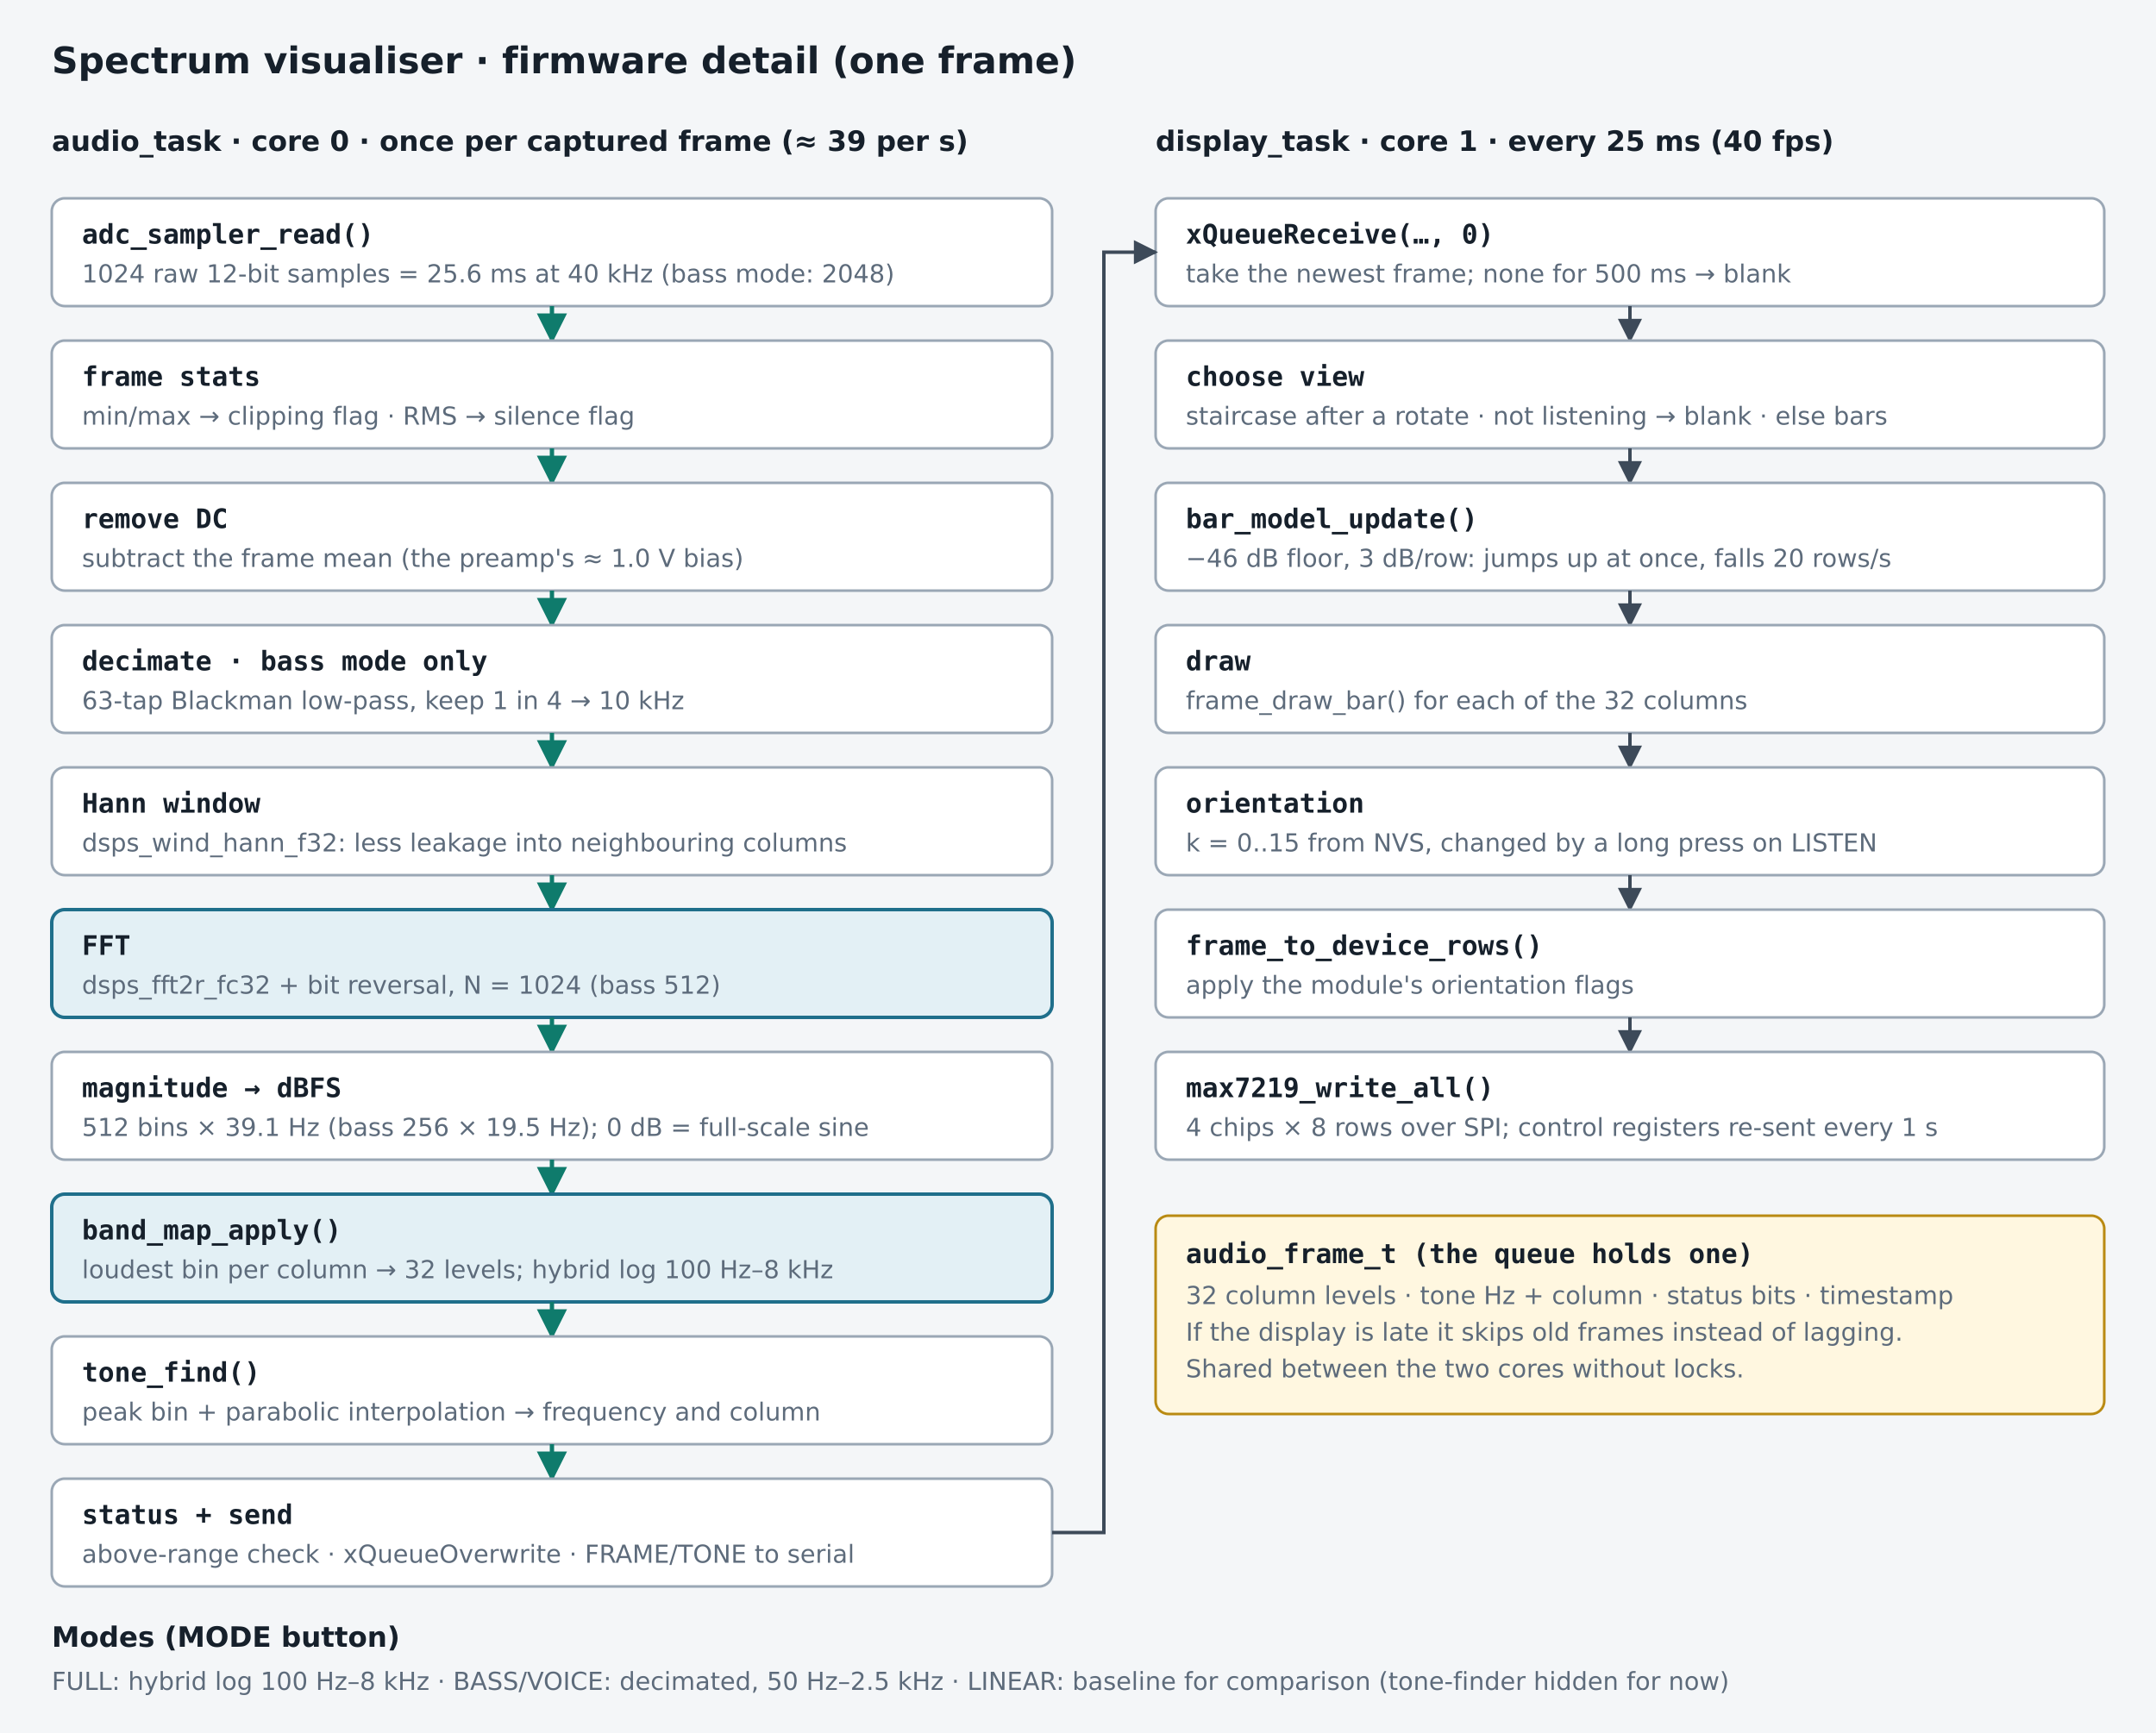
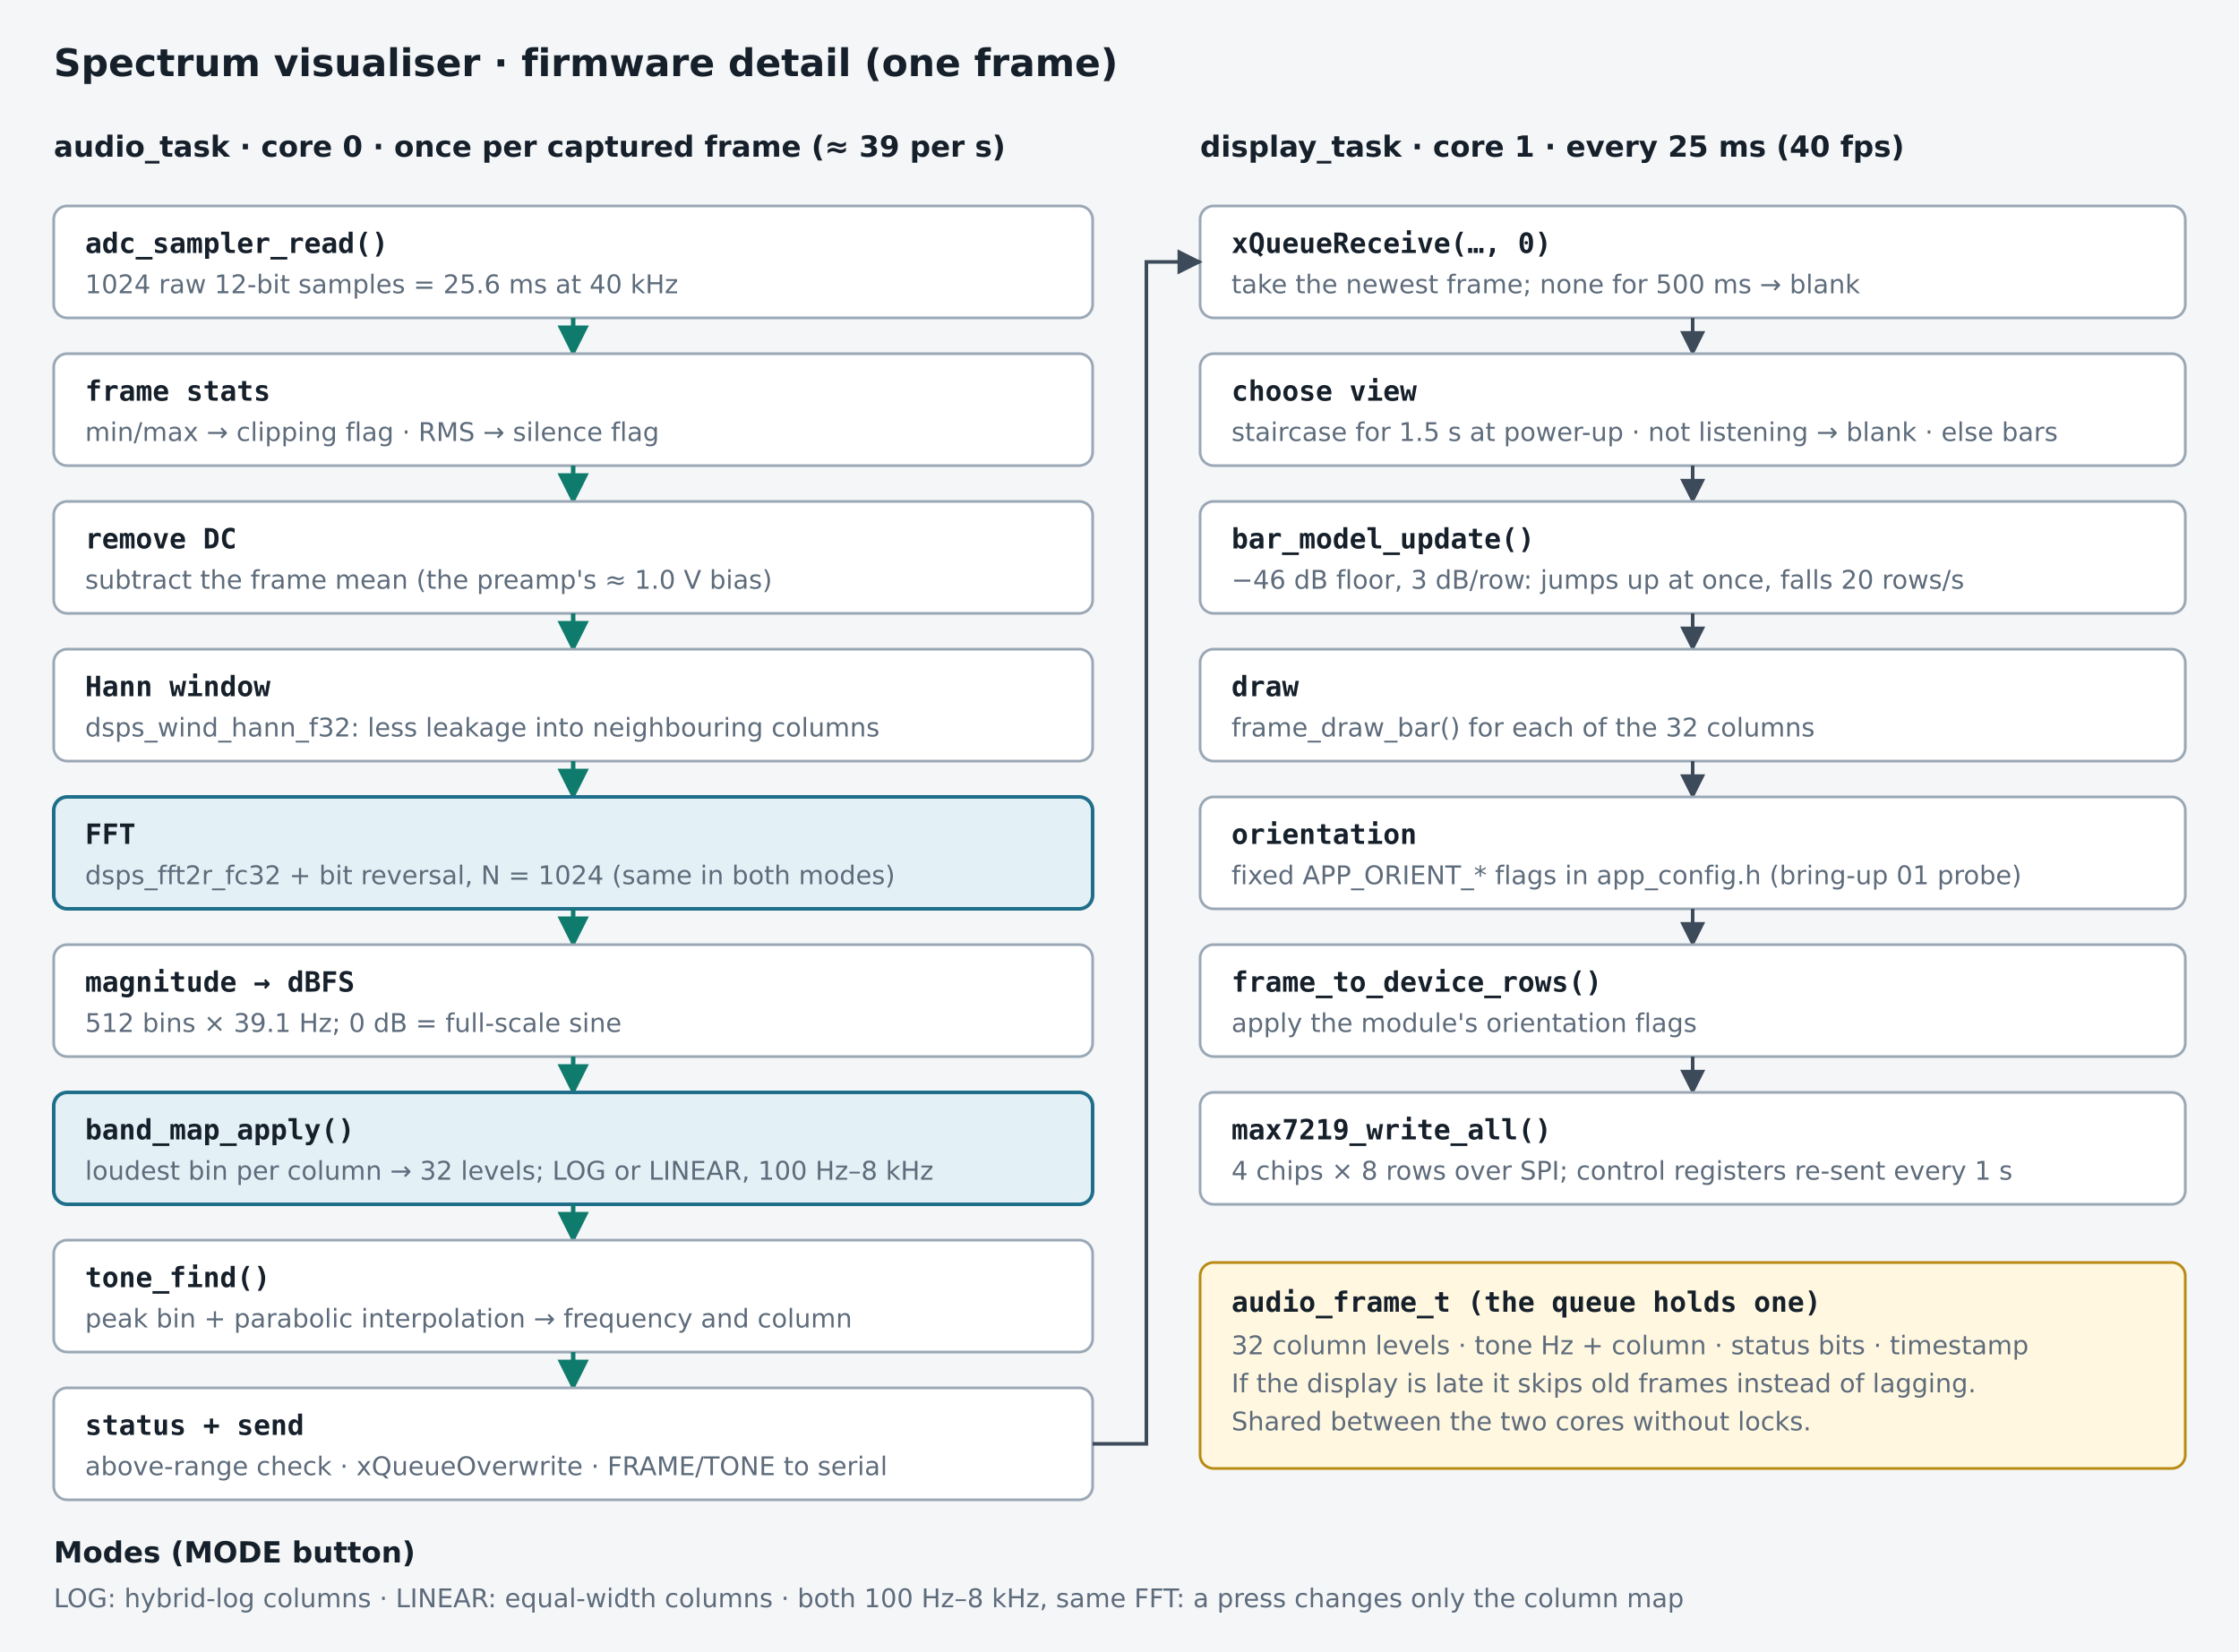
- <svg xmlns="http://www.w3.org/2000/svg" viewBox="0 0 1000 804" width="1000" height="804" role="img" aria-label="Spectrum visualiser · firmware detail (one frame)">
+ <svg xmlns="http://www.w3.org/2000/svg" viewBox="0 0 1000 738" width="1000" height="738" role="img" aria-label="Spectrum visualiser · firmware detail (one frame)">
  <defs>
    <marker id="ar-ink" viewBox="0 0 10 10" refX="9" refY="5" markerWidth="7" markerHeight="7" orient="auto-start-reverse">
      <path d="M0 0L10 5L0 10z" class="mk" />
    </marker>
    <marker id="ar-sig" viewBox="0 0 10 10" refX="9" refY="5" markerWidth="7" markerHeight="7" orient="auto-start-reverse">
      <path d="M0 0L10 5L0 10z" class="mk-sig" />
    </marker>
    <marker id="ar-spi" viewBox="0 0 10 10" refX="9" refY="5" markerWidth="7" markerHeight="7" orient="auto-start-reverse">
      <path d="M0 0L10 5L0 10z" class="mk-spi" />
    </marker>
  </defs>
  <style>
.t{fill:#16202b;font:13px 'IBM Plex Sans','DejaVu Sans',Arial,sans-serif}
.th{fill:#16202b;font:600 17px 'IBM Plex Sans','DejaVu Sans',Arial,sans-serif}
.tb{fill:#16202b;font:600 14px 'IBM Plex Sans','DejaVu Sans',Arial,sans-serif}
.tb2{fill:#16202b;font:600 13px 'IBM Plex Sans','DejaVu Sans',Arial,sans-serif}
.ts{fill:#5d6b7b;font:11.5px 'IBM Plex Sans','DejaVu Sans',Arial,sans-serif}
.tm{fill:#16202b;font:12px 'IBM Plex Mono','DejaVu Sans Mono',Consolas,monospace}
.tmb{fill:#16202b;font:600 12.5px 'IBM Plex Mono','DejaVu Sans Mono',Consolas,monospace}
.bx{fill:#ffffff;stroke:#9aa7b5;stroke-width:1.2}
.bx-acc{fill:#e3f0f5;stroke:#1f6f8b;stroke-width:1.6}
.bx-dash{fill:none;stroke:#9aa7b5;stroke-width:1.2;stroke-dasharray:6 4}
.ctr{fill:#eef2f6;stroke:#9aa7b5;stroke-width:1.2}
.q{fill:#fff7e0;stroke:#b98a12}
.pill{fill:#ffffff;stroke:#9aa7b5;stroke-width:1.2}
.res{fill:#ffffff;stroke:#3d4a59;stroke-width:1.5}
.cap{fill:none;stroke:#3d4a59;stroke-width:1.5}
.grid{fill:#16181b;stroke:#9aa7b5}
.led{fill:#c8302c}
.pin{fill:#ffffff;stroke:#3d4a59;stroke-width:1.5}
.w{fill:none;stroke:#3d4a59;stroke-width:1.6}
.w-ink2{stroke:#3d4a59}
.w-sig{stroke:#0f7b6c;stroke-width:2}
.w-spi{stroke:#3655b3;stroke-width:2}
.w-p3{stroke:#c2410c;stroke-width:2}
.w-p5{stroke:#b3261e;stroke-width:2}
.w-gnd{stroke:#55606d}
.dash{stroke-dasharray:6 4}
.dec{fill:#fff7e0;stroke:#b98a12;stroke-width:1.4}
.io{stroke:#0f7b6c;stroke-width:1.4}
.fork{stroke:#3d4a59;stroke-width:5}
.rule{stroke:#9aa7b5;stroke-width:0.8}
.lbl{fill:#1f6f8b;font:600 11.5px 'IBM Plex Sans','DejaVu Sans',Arial,sans-serif}
.pinno{fill:#1f6f8b;font:600 11px 'IBM Plex Mono','DejaVu Sans Mono',Consolas,monospace}
.dot{fill:#3d4a59}
.mk{fill:#3d4a59}
.mk-sig{fill:#0f7b6c}
.mk-spi{fill:#3655b3}
</style>
  <rect width="100%" height="100%" fill="#f4f6f8" />
  <text x="24" y="34" class="th">Spectrum visualiser · firmware detail (one frame)</text>
  <text x="24" y="70" class="tb2">audio_task · core 0 · once per captured frame (≈ 39 per s)</text>
  <text x="536" y="70" class="tb2">display_task · core 1 · every 25 ms (40 fps)</text>
  <rect x="24" y="92" width="464" height="50" rx="6" class="bx" />
  <text x="38" y="113" class="tmb">adc_sampler_read()</text>
-   <text x="38" y="131" class="ts">1024 raw 12-bit samples = 25.6 ms at 40 kHz (bass mode: 2048)</text>
+   <text x="38" y="131" class="ts">1024 raw 12-bit samples = 25.6 ms at 40 kHz</text>
  <path d="M256.0 142L256.0 158" class="w w-sig" marker-end="url(#ar-sig)" />
  <rect x="24" y="158" width="464" height="50" rx="6" class="bx" />
  <text x="38" y="179" class="tmb">frame stats</text>
  <text x="38" y="197" class="ts">min/max → clipping flag · RMS → silence flag</text>
  <path d="M256.0 208L256.0 224" class="w w-sig" marker-end="url(#ar-sig)" />
  <rect x="24" y="224" width="464" height="50" rx="6" class="bx" />
  <text x="38" y="245" class="tmb">remove DC</text>
  <text x="38" y="263" class="ts">subtract the frame mean (the preamp's ≈ 1.0 V bias)</text>
  <path d="M256.0 274L256.0 290" class="w w-sig" marker-end="url(#ar-sig)" />
  <rect x="24" y="290" width="464" height="50" rx="6" class="bx" />
-   <text x="38" y="311" class="tmb">decimate · bass mode only</text>
-   <text x="38" y="329" class="ts">63-tap Blackman low-pass, keep 1 in 4 → 10 kHz</text>
+   <text x="38" y="311" class="tmb">Hann window</text>
+   <text x="38" y="329" class="ts">dsps_wind_hann_f32: less leakage into neighbouring columns</text>
  <path d="M256.0 340L256.0 356" class="w w-sig" marker-end="url(#ar-sig)" />
-   <rect x="24" y="356" width="464" height="50" rx="6" class="bx" />
-   <text x="38" y="377" class="tmb">Hann window</text>
-   <text x="38" y="395" class="ts">dsps_wind_hann_f32: less leakage into neighbouring columns</text>
+   <rect x="24" y="356" width="464" height="50" rx="6" class="bx bx-acc" />
+   <text x="38" y="377" class="tmb">FFT</text>
+   <text x="38" y="395" class="ts">dsps_fft2r_fc32 + bit reversal, N = 1024 (same in both modes)</text>
  <path d="M256.0 406L256.0 422" class="w w-sig" marker-end="url(#ar-sig)" />
-   <rect x="24" y="422" width="464" height="50" rx="6" class="bx bx-acc" />
-   <text x="38" y="443" class="tmb">FFT</text>
-   <text x="38" y="461" class="ts">dsps_fft2r_fc32 + bit reversal, N = 1024 (bass 512)</text>
+   <rect x="24" y="422" width="464" height="50" rx="6" class="bx" />
+   <text x="38" y="443" class="tmb">magnitude → dBFS</text>
+   <text x="38" y="461" class="ts">512 bins × 39.1 Hz; 0 dB = full-scale sine</text>
  <path d="M256.0 472L256.0 488" class="w w-sig" marker-end="url(#ar-sig)" />
-   <rect x="24" y="488" width="464" height="50" rx="6" class="bx" />
-   <text x="38" y="509" class="tmb">magnitude → dBFS</text>
-   <text x="38" y="527" class="ts">512 bins × 39.1 Hz (bass 256 × 19.5 Hz); 0 dB = full-scale sine</text>
+   <rect x="24" y="488" width="464" height="50" rx="6" class="bx bx-acc" />
+   <text x="38" y="509" class="tmb">band_map_apply()</text>
+   <text x="38" y="527" class="ts">loudest bin per column → 32 levels; LOG or LINEAR, 100 Hz–8 kHz</text>
  <path d="M256.0 538L256.0 554" class="w w-sig" marker-end="url(#ar-sig)" />
-   <rect x="24" y="554" width="464" height="50" rx="6" class="bx bx-acc" />
-   <text x="38" y="575" class="tmb">band_map_apply()</text>
-   <text x="38" y="593" class="ts">loudest bin per column → 32 levels; hybrid log 100 Hz–8 kHz</text>
+   <rect x="24" y="554" width="464" height="50" rx="6" class="bx" />
+   <text x="38" y="575" class="tmb">tone_find()</text>
+   <text x="38" y="593" class="ts">peak bin + parabolic interpolation → frequency and column</text>
  <path d="M256.0 604L256.0 620" class="w w-sig" marker-end="url(#ar-sig)" />
  <rect x="24" y="620" width="464" height="50" rx="6" class="bx" />
-   <text x="38" y="641" class="tmb">tone_find()</text>
-   <text x="38" y="659" class="ts">peak bin + parabolic interpolation → frequency and column</text>
-   <path d="M256.0 670L256.0 686" class="w w-sig" marker-end="url(#ar-sig)" />
-   <rect x="24" y="686" width="464" height="50" rx="6" class="bx" />
-   <text x="38" y="707" class="tmb">status + send</text>
-   <text x="38" y="725" class="ts">above-range check · xQueueOverwrite · FRAME/TONE to serial</text>
+   <text x="38" y="641" class="tmb">status + send</text>
+   <text x="38" y="659" class="ts">above-range check · xQueueOverwrite · FRAME/TONE to serial</text>
  <rect x="536" y="92" width="440" height="50" rx="6" class="bx" />
  <text x="550" y="113" class="tmb">xQueueReceive(…, 0)</text>
  <text x="550" y="131" class="ts">take the newest frame; none for 500 ms → blank</text>
  <path d="M756.0 142L756.0 158" class="w w-ink2" marker-end="url(#ar-ink)" />
  <rect x="536" y="158" width="440" height="50" rx="6" class="bx" />
  <text x="550" y="179" class="tmb">choose view</text>
-   <text x="550" y="197" class="ts">staircase after a rotate · not listening → blank · else bars</text>
+   <text x="550" y="197" class="ts">staircase for 1.5 s at power-up · not listening → blank · else bars</text>
  <path d="M756.0 208L756.0 224" class="w w-ink2" marker-end="url(#ar-ink)" />
  <rect x="536" y="224" width="440" height="50" rx="6" class="bx" />
  <text x="550" y="245" class="tmb">bar_model_update()</text>
  <text x="550" y="263" class="ts">−46 dB floor, 3 dB/row: jumps up at once, falls 20 rows/s</text>
  <path d="M756.0 274L756.0 290" class="w w-ink2" marker-end="url(#ar-ink)" />
  <rect x="536" y="290" width="440" height="50" rx="6" class="bx" />
  <text x="550" y="311" class="tmb">draw</text>
  <text x="550" y="329" class="ts">frame_draw_bar() for each of the 32 columns</text>
  <path d="M756.0 340L756.0 356" class="w w-ink2" marker-end="url(#ar-ink)" />
  <rect x="536" y="356" width="440" height="50" rx="6" class="bx" />
  <text x="550" y="377" class="tmb">orientation</text>
-   <text x="550" y="395" class="ts">k = 0..15 from NVS, changed by a long press on LISTEN</text>
+   <text x="550" y="395" class="ts">fixed APP_ORIENT_* flags in app_config.h (bring-up 01 probe)</text>
  <path d="M756.0 406L756.0 422" class="w w-ink2" marker-end="url(#ar-ink)" />
  <rect x="536" y="422" width="440" height="50" rx="6" class="bx" />
  <text x="550" y="443" class="tmb">frame_to_device_rows()</text>
  <text x="550" y="461" class="ts">apply the module's orientation flags</text>
  <path d="M756.0 472L756.0 488" class="w w-ink2" marker-end="url(#ar-ink)" />
  <rect x="536" y="488" width="440" height="50" rx="6" class="bx" />
  <text x="550" y="509" class="tmb">max7219_write_all()</text>
  <text x="550" y="527" class="ts">4 chips × 8 rows over SPI; control registers re-sent every 1 s</text>
-   <path d="M488 711.0L512 711.0L512 117.0L536 117.0" class="w w-ink2" marker-end="url(#ar-ink)" />
+   <path d="M488 645.0L512 645.0L512 117.0L536 117.0" class="w w-ink2" marker-end="url(#ar-ink)" />
  <rect x="536" y="564" width="440" height="92" rx="6" class="bx q" />
  <text x="550" y="586" class="tmb">audio_frame_t (the queue holds one)</text>
  <text x="550" y="605" class="ts">32 column levels · tone Hz + column · status bits · timestamp</text>
  <text x="550" y="622" class="ts">If the display is late it skips old frames instead of lagging.</text>
  <text x="550" y="639" class="ts">Shared between the two cores without locks.</text>
-   <text x="24" y="764" class="tb2">Modes (MODE button)</text>
-   <text x="24" y="784" class="ts">FULL: hybrid log 100 Hz–8 kHz  ·  BASS/VOICE: decimated, 50 Hz–2.5 kHz  ·  LINEAR: baseline for comparison  (tone-finder hidden for now)</text>
+   <text x="24" y="698" class="tb2">Modes (MODE button)</text>
+   <text x="24" y="718" class="ts">LOG: hybrid-log columns  ·  LINEAR: equal-width columns  ·  both 100 Hz–8 kHz, same FFT: a press changes only the column map</text>
</svg>
